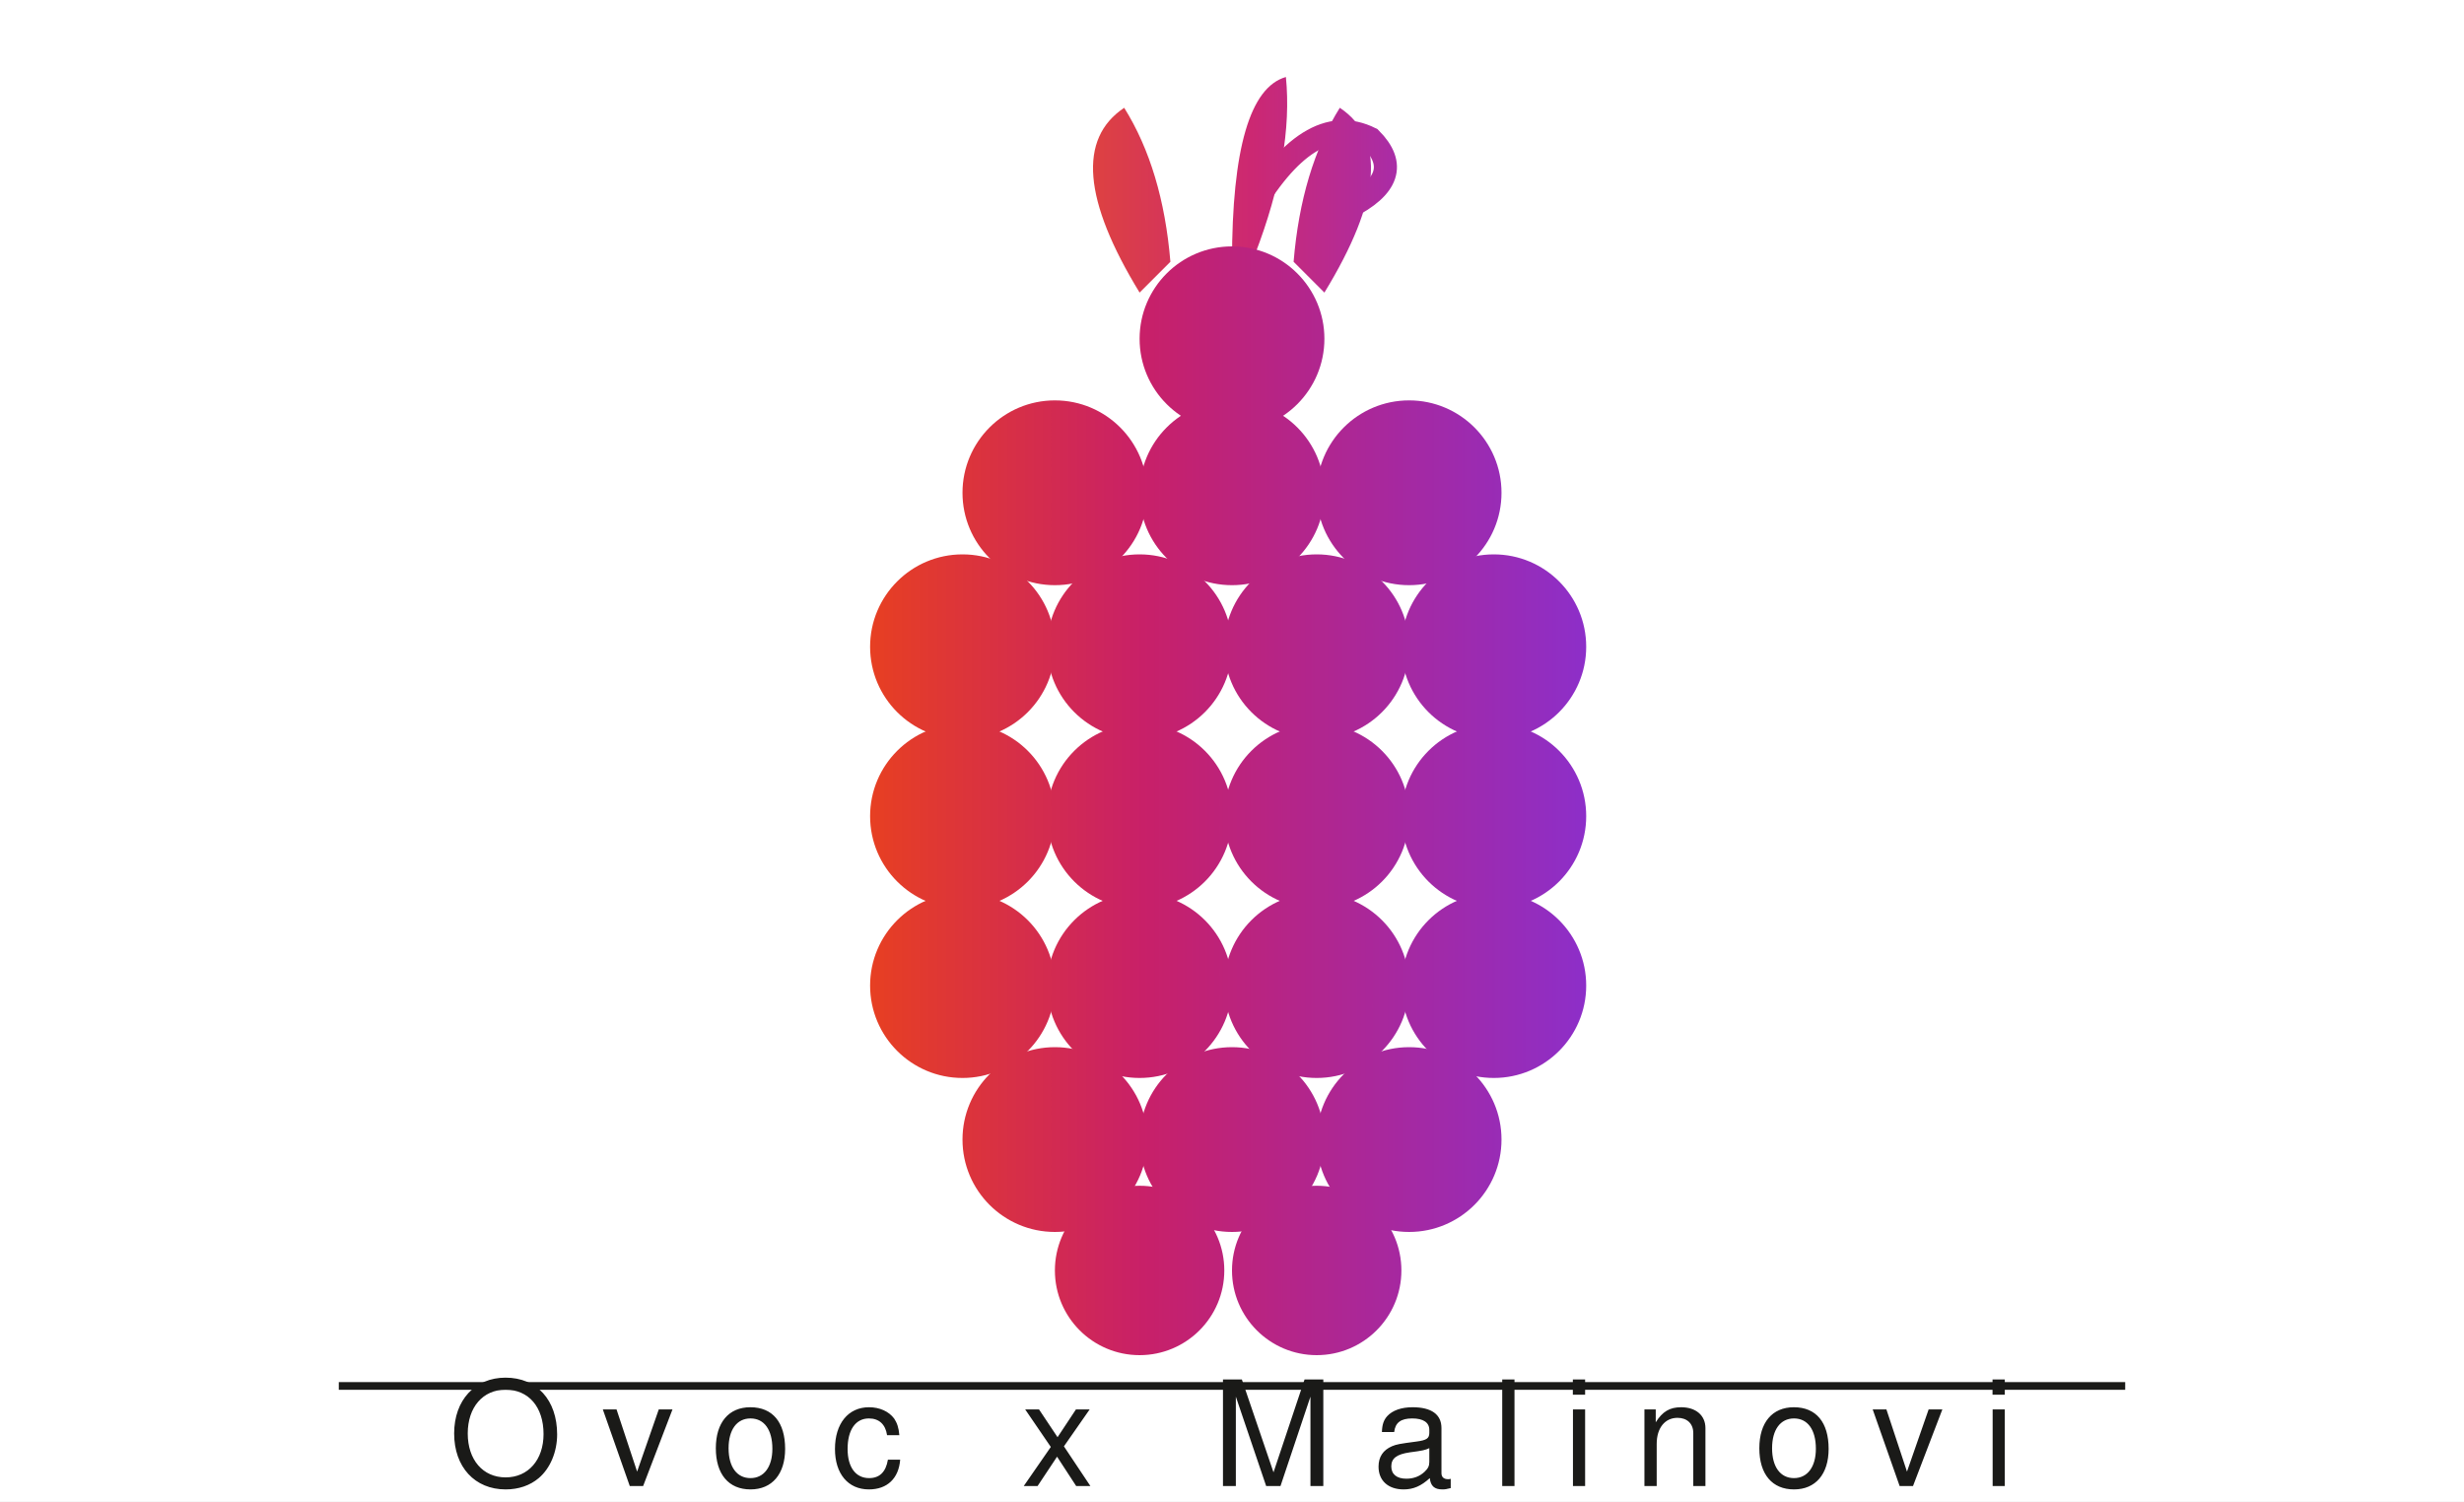
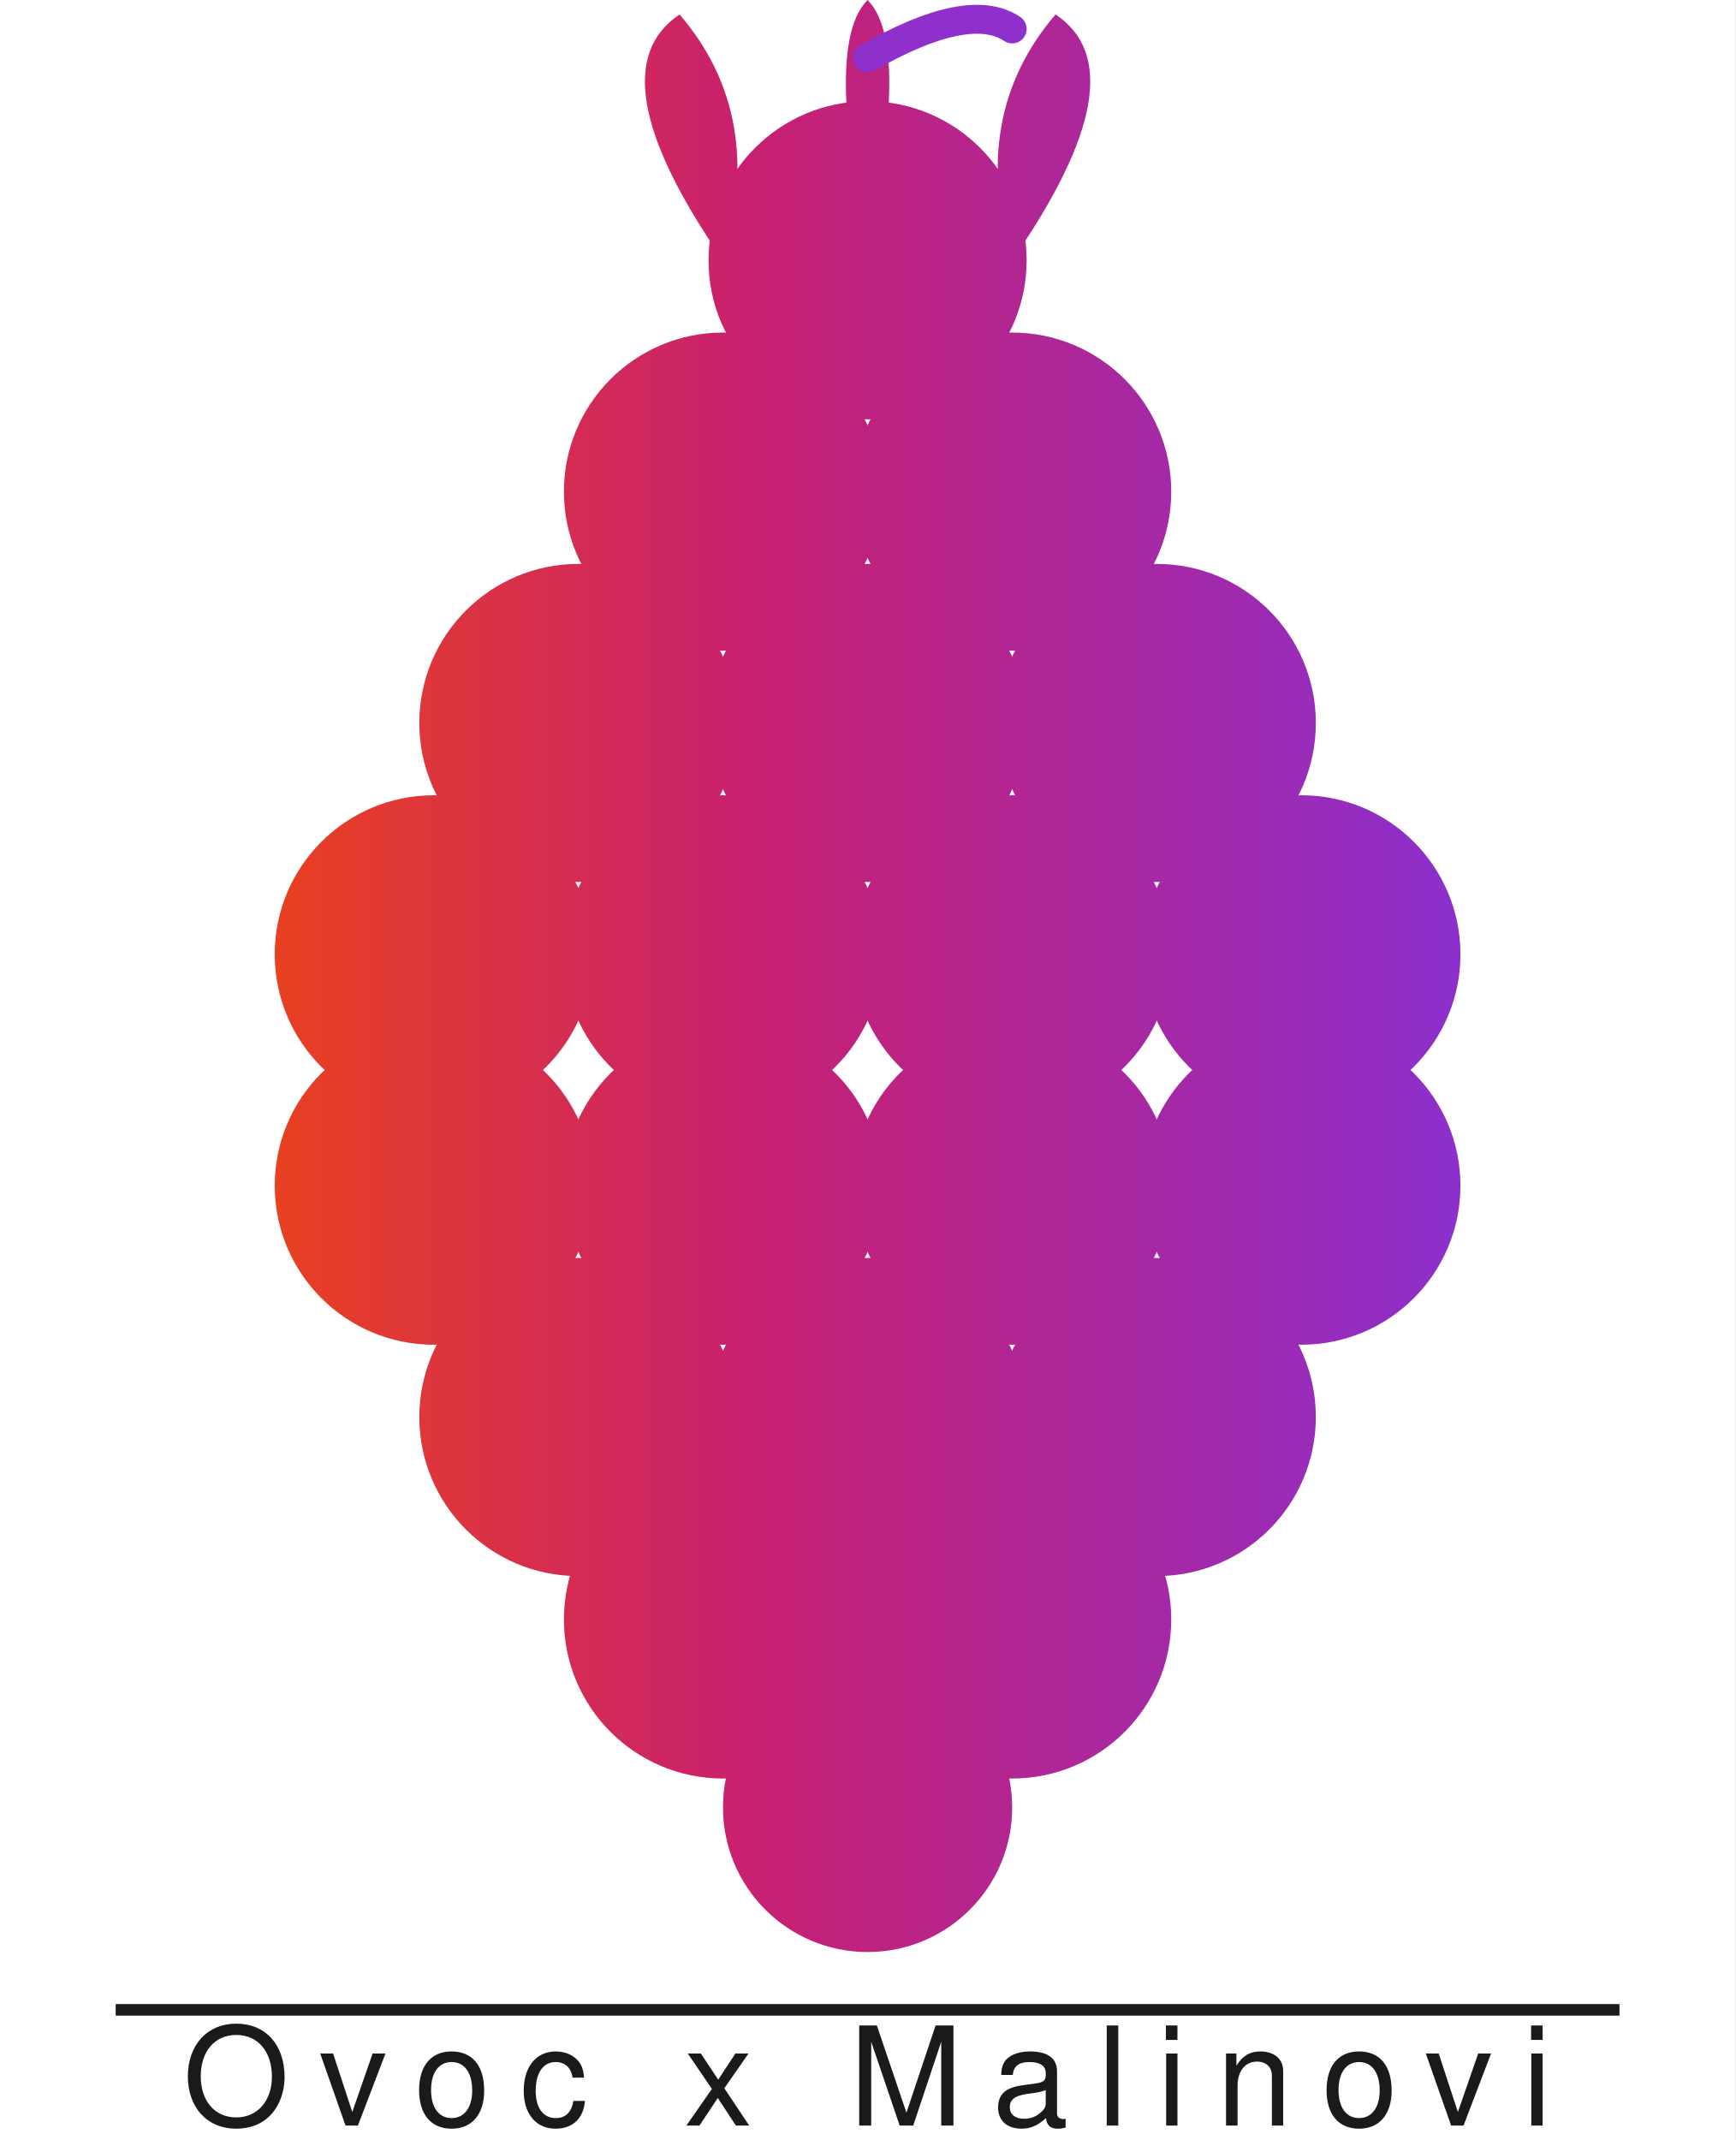
- <svg xmlns="http://www.w3.org/2000/svg" viewBox="0 0 320 195" width="320" height="195">
+ <svg xmlns="http://www.w3.org/2000/svg" viewBox="0 0 120 148" width="120" height="148">
  <defs>
-     <linearGradient id="g" gradientUnits="userSpaceOnUse" x1="112" y1="0" x2="208" y2="0">
+     <linearGradient id="g" gradientUnits="userSpaceOnUse" x1="19" y1="0" x2="101" y2="0">
      <stop offset="0%" stop-color="#E84020" />
-       <stop offset="38%" stop-color="#C82068" />
-       <stop offset="100%" stop-color="#8B2FCC" />
-     </linearGradient>
-     <linearGradient id="gl" gradientUnits="userSpaceOnUse" x1="130" y1="0" x2="195" y2="0">
-       <stop offset="0%" stop-color="#E85025" />
-       <stop offset="50%" stop-color="#CC2872" />
-       <stop offset="100%" stop-color="#9030CC" />
+       <stop offset="40%" stop-color="#C82070" />
+       <stop offset="100%" stop-color="#8C2FCC" />
    </linearGradient>
  </defs>
-   <rect width="320" height="195" fill="white" />
-   <path d="M162 28 Q170 14 178 18 Q183 23 175 27" stroke="url(#gl)" stroke-width="3" fill="none" stroke-linecap="round" />
-   <path d="M148 38 Q137 20 146 14 Q151 22 152 34Z" fill="url(#gl)" />
-   <path d="M160 34 Q160 12 167 10 Q168 20 163 33Z" fill="url(#gl)" />
-   <path d="M172 38 Q183 20 174 14 Q169 22 168 34Z" fill="url(#gl)" />
-   <circle cx="160" cy="44" r="12" fill="url(#g)" />
-   <circle cx="137" cy="64" r="12" fill="url(#g)" />
-   <circle cx="160" cy="64" r="12" fill="url(#g)" />
-   <circle cx="183" cy="64" r="12" fill="url(#g)" />
-   <circle cx="125" cy="84" r="12" fill="url(#g)" />
-   <circle cx="148" cy="84" r="12" fill="url(#g)" />
-   <circle cx="171" cy="84" r="12" fill="url(#g)" />
-   <circle cx="194" cy="84" r="12" fill="url(#g)" />
-   <circle cx="125" cy="106" r="12" fill="url(#g)" />
-   <circle cx="148" cy="106" r="12" fill="url(#g)" />
-   <circle cx="171" cy="106" r="12" fill="url(#g)" />
-   <circle cx="194" cy="106" r="12" fill="url(#g)" />
-   <circle cx="125" cy="128" r="12" fill="url(#g)" />
-   <circle cx="148" cy="128" r="12" fill="url(#g)" />
-   <circle cx="171" cy="128" r="12" fill="url(#g)" />
-   <circle cx="194" cy="128" r="12" fill="url(#g)" />
-   <circle cx="137" cy="148" r="12" fill="url(#g)" />
-   <circle cx="160" cy="148" r="12" fill="url(#g)" />
-   <circle cx="183" cy="148" r="12" fill="url(#g)" />
-   <circle cx="148" cy="165" r="11" fill="url(#g)" />
-   <circle cx="171" cy="165" r="11" fill="url(#g)" />
-   <line x1="44" y1="180" x2="276" y2="180" stroke="#1a1a18" stroke-width="1" />
-   <text x="160" y="193" text-anchor="middle" font-family="'Plus Jakarta Sans', 'Helvetica Neue', Helvetica, Arial, sans-serif" font-size="19" font-weight="300" letter-spacing="5" fill="#1a1a18">Ovoc x Malinovi</text>
+   <rect width="120" height="148" fill="white" />
+   <path d="M50,18 Q41,5 47,1 Q53,8 50,18Z" fill="url(#g)" />
+   <path d="M60,17 Q57,3 60,0 Q63,3 60,17Z" fill="url(#g)" />
+   <path d="M70,18 Q79,5 73,1 Q67,8 70,18Z" fill="url(#g)" />
+   <path d="M60,4 Q67,0 70,2" stroke="#9030CC" stroke-width="2" fill="none" stroke-linecap="round" />
+   <circle cx="60" cy="18" r="11" fill="url(#g)" />
+   <circle cx="50" cy="34" r="11" fill="url(#g)" />
+   <circle cx="70" cy="34" r="11" fill="url(#g)" />
+   <circle cx="40" cy="50" r="11" fill="url(#g)" />
+   <circle cx="60" cy="50" r="11" fill="url(#g)" />
+   <circle cx="80" cy="50" r="11" fill="url(#g)" />
+   <circle cx="30" cy="66" r="11" fill="url(#g)" />
+   <circle cx="50" cy="66" r="11" fill="url(#g)" />
+   <circle cx="70" cy="66" r="11" fill="url(#g)" />
+   <circle cx="90" cy="66" r="11" fill="url(#g)" />
+   <circle cx="30" cy="82" r="11" fill="url(#g)" />
+   <circle cx="50" cy="82" r="11" fill="url(#g)" />
+   <circle cx="70" cy="82" r="11" fill="url(#g)" />
+   <circle cx="90" cy="82" r="11" fill="url(#g)" />
+   <circle cx="40" cy="98" r="11" fill="url(#g)" />
+   <circle cx="60" cy="98" r="11" fill="url(#g)" />
+   <circle cx="80" cy="98" r="11" fill="url(#g)" />
+   <circle cx="50" cy="112" r="11" fill="url(#g)" />
+   <circle cx="70" cy="112" r="11" fill="url(#g)" />
+   <circle cx="60" cy="125" r="10" fill="url(#g)" />
+   <line x1="8" y1="139" x2="112" y2="139" stroke="#1a1a18" stroke-width="0.8" />
+   <text x="60" y="147" text-anchor="middle" font-family="'Plus Jakarta Sans','Helvetica Neue',Helvetica,Arial,sans-serif" font-size="9.5" font-weight="300" letter-spacing="2" fill="#1a1a18">Ovoc x Malinovi</text>
</svg>
